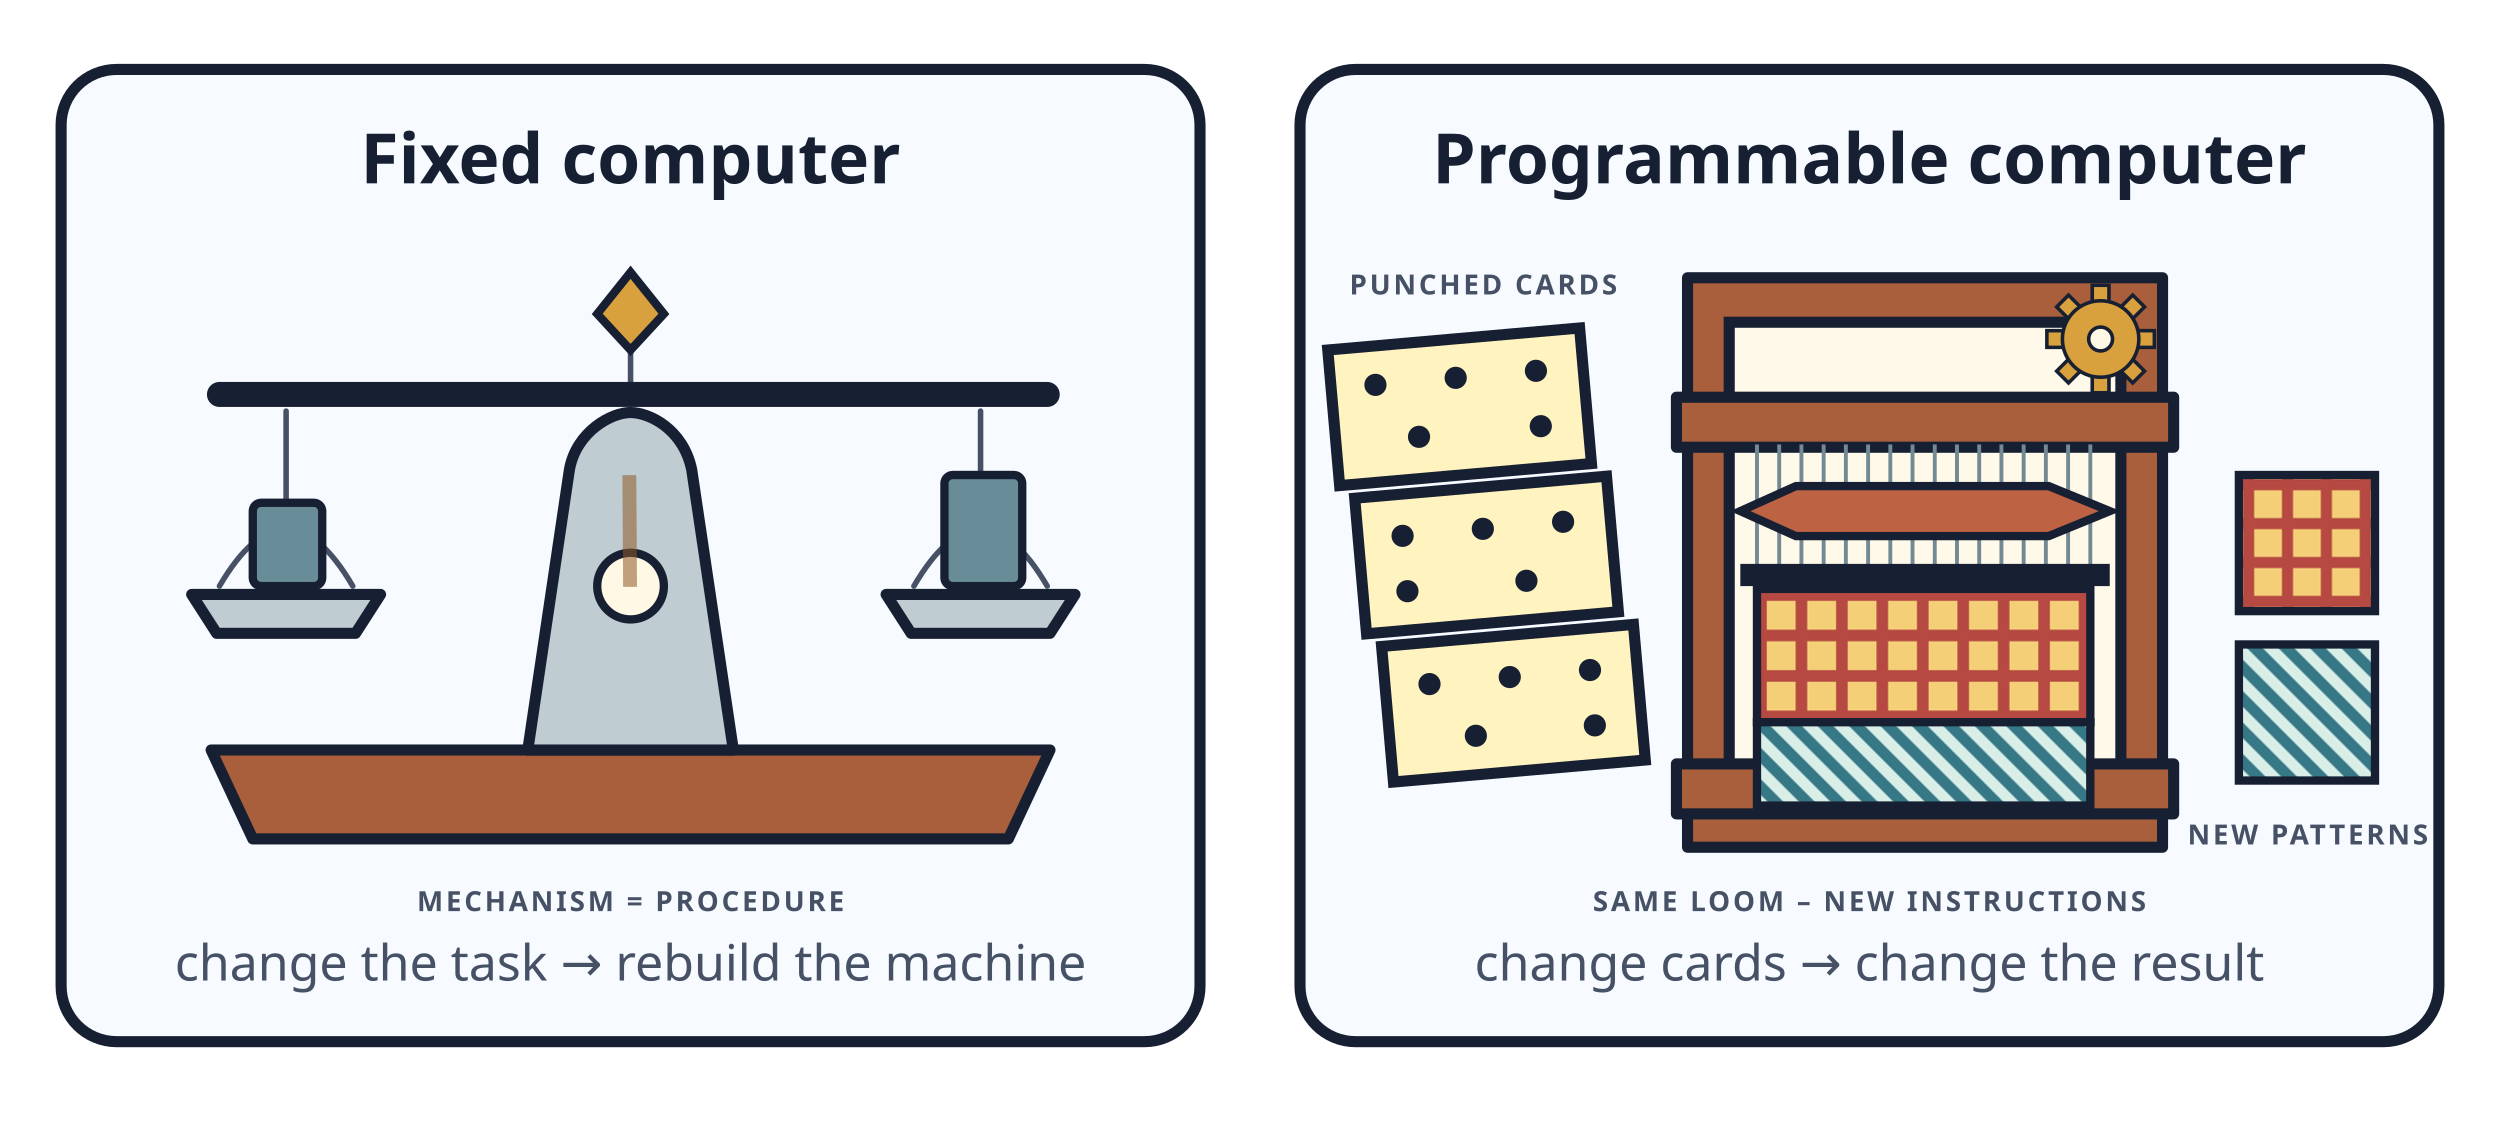
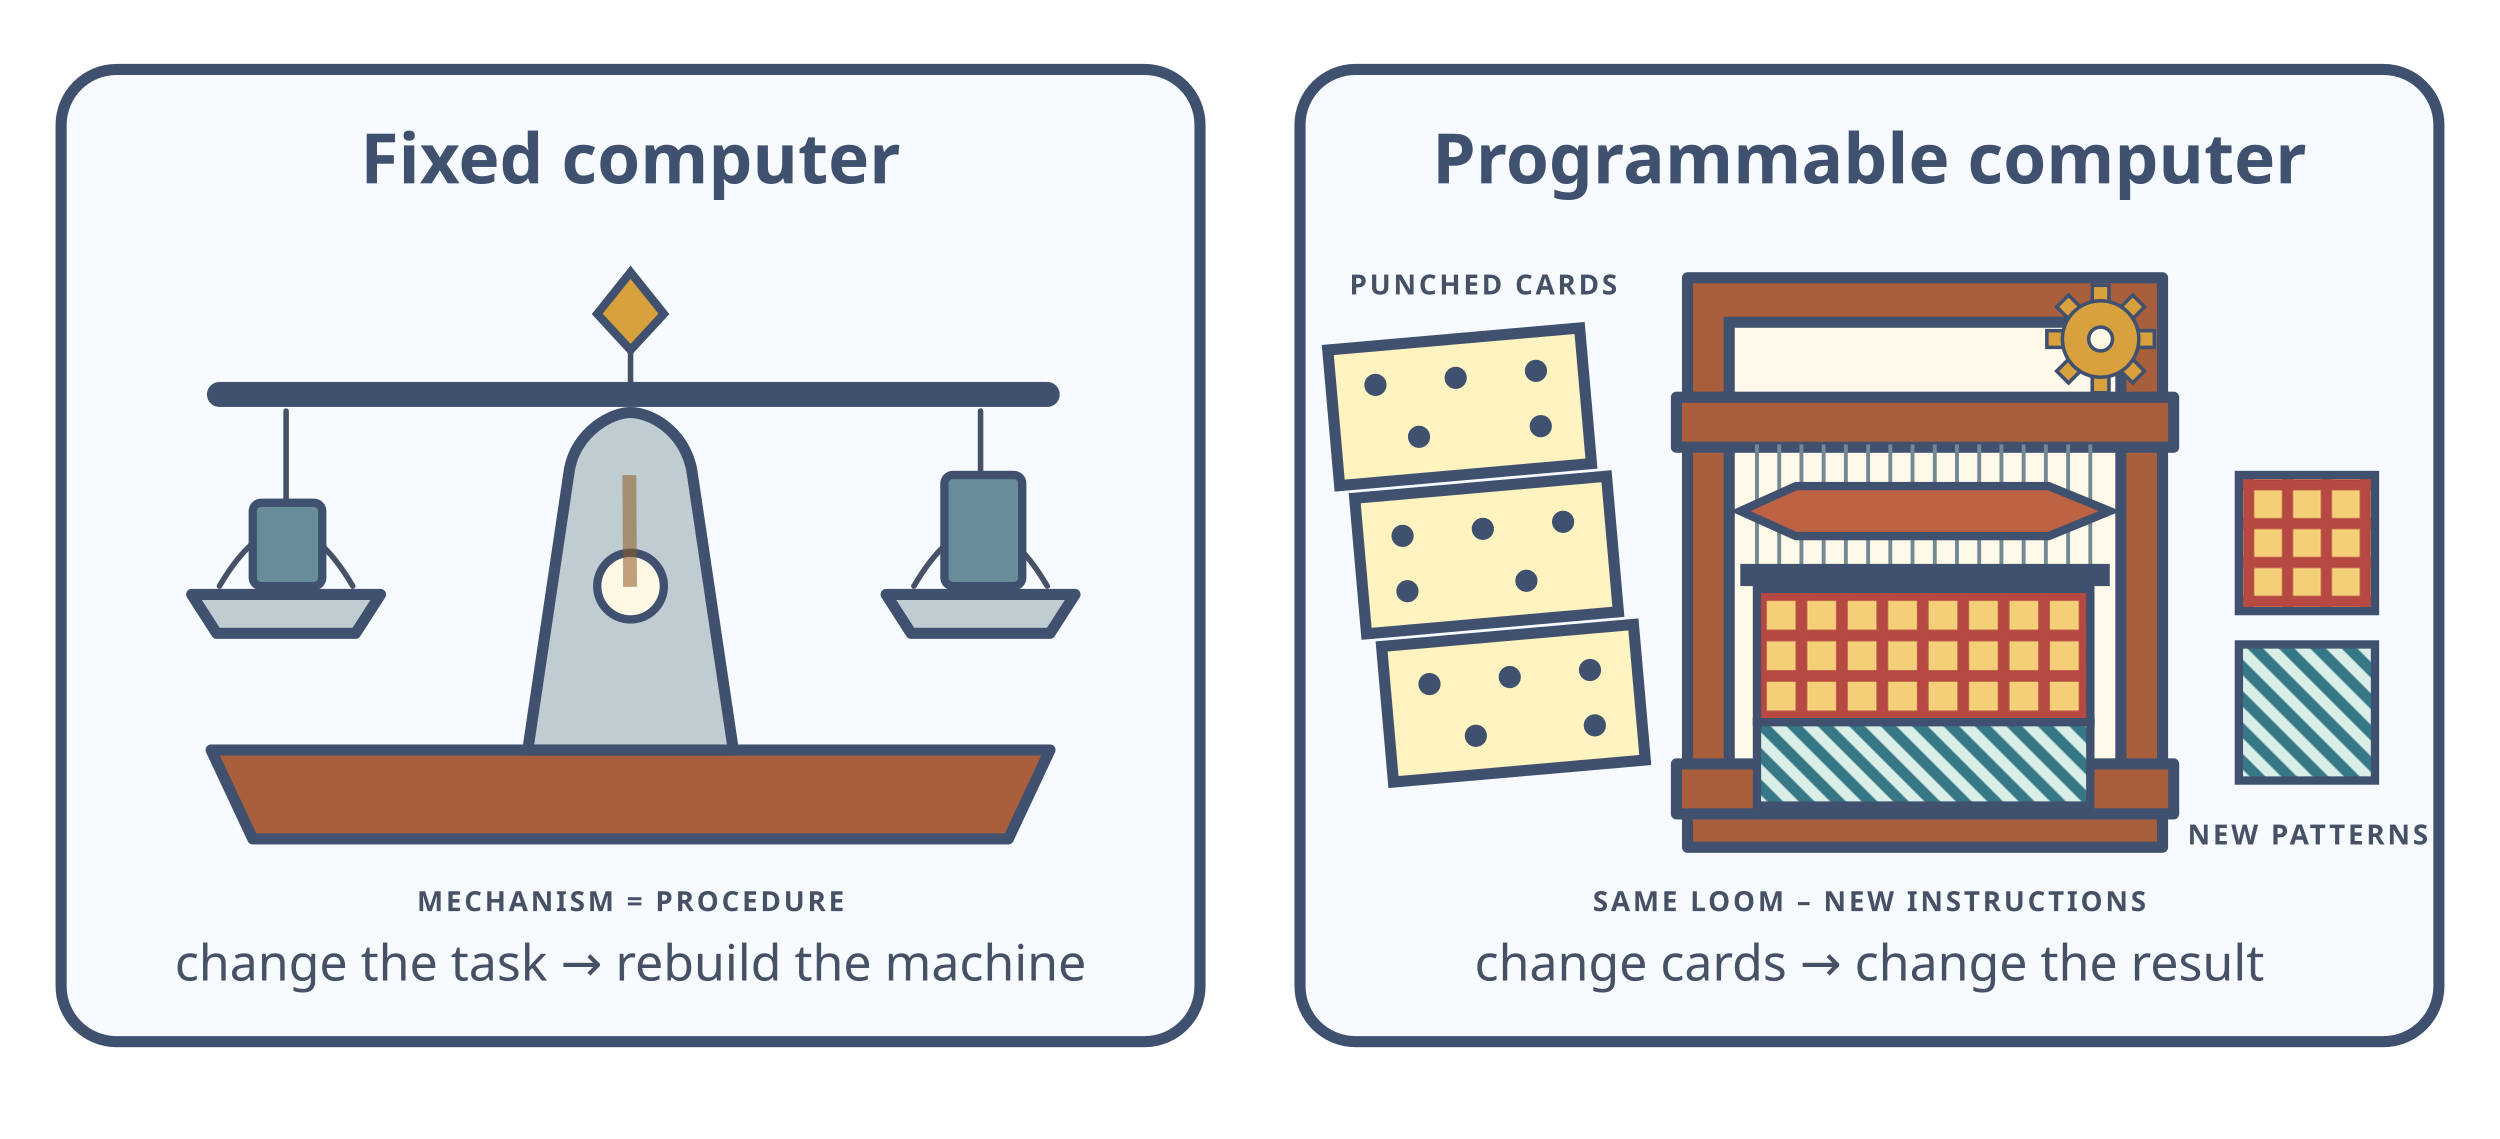
<svg xmlns="http://www.w3.org/2000/svg" xmlns:xlink="http://www.w3.org/1999/xlink" viewBox="0 0 900 410" role="img" aria-labelledby="title description" version="1.1" id="svg75">
  <defs id="defs3">
    <pattern xlink:href="#clothA" id="pattern1" patternTransform="matrix(1.04,0,0,1.04,9.169386,567.8176)" x="2.8" y="3" preserveAspectRatio="xMidYMid" />
    <marker id="arrow" viewBox="0 0 10 10" refX="9" refY="5" markerWidth="8" markerHeight="8" orient="auto">
      <path d="M0 0 10 5 0 10Z" class="ink-fill" id="path1" />
    </marker>
    <pattern id="clothA" width="14" height="14" patternUnits="userSpaceOnUse" patternTransform="translate(-3.5,-3.5)">
      <rect width="14" height="14" fill="#f4cf78" id="rect1" />
      <path d="M0 7h14M7 0v14" stroke="#b64942" stroke-width="4" id="path2" />
    </pattern>
    <pattern id="clothB" width="16" height="16" patternUnits="userSpaceOnUse" patternTransform="rotate(45)">
      <rect width="16" height="16" fill="#377887" id="rect2" />
      <path d="M0 4h16M0 12h16" stroke="#d8eee7" stroke-width="4" id="path3" />
    </pattern>
    <style id="style3">
-       .panel { fill: #f7fbff; stroke: #172033; stroke-width: 4; }
-       .machine { fill: #d9ecff; stroke: #172033; stroke-width: 5; stroke-linejoin: round; }
-       .card { fill: #fff3bf; stroke: #172033; stroke-width: 4; }
-       .line { fill: none; stroke: #172033; stroke-width: 5; stroke-linecap: round; stroke-linejoin: round; marker-end: url(#arrow); }
-       .label { fill: #172033; font: 700 25px system-ui, sans-serif; text-anchor: middle; }
+       .panel { fill: #f7fbff; stroke: #40516f; stroke-width: 4; }
+       .machine { fill: #d9ecff; stroke: #40516f; stroke-width: 5; stroke-linejoin: round; }
+       .card { fill: #fff3bf; stroke: #40516f; stroke-width: 4; }
+       .line { fill: none; stroke: #40516f; stroke-width: 5; stroke-linecap: round; stroke-linejoin: round; marker-end: url(#arrow); }
+       .label { fill: #40516f; font: 700 25px system-ui, sans-serif; text-anchor: middle; }
      .note { fill: #465166; font: 18px system-ui, sans-serif; text-anchor: middle; }
-       .hole { fill: #172033; }
-       .wood { fill: #a95f3b; stroke: #172033; stroke-width: 4; stroke-linejoin: round; }
-       .metal { fill: #bfccd2; stroke: #172033; stroke-width: 4; stroke-linejoin: round; }
-       .brass { fill: #d9a13d; stroke: #172033; stroke-width: 3; }
+       .hole { fill: #40516f; }
+       .wood { fill: #a95f3b; stroke: #40516f; stroke-width: 4; stroke-linejoin: round; }
+       .metal { fill: #bfccd2; stroke: #40516f; stroke-width: 4; stroke-linejoin: round; }
+       .brass { fill: #d9a13d; stroke: #40516f; stroke-width: 3; }
      .thread { fill: none; stroke: #738994; stroke-width: 1.4; }
      .detail { fill: none; stroke: #465166; stroke-width: 2; stroke-linecap: round; stroke-linejoin: round; }
      .tiny { fill: #465166; font: 700 10px system-ui, sans-serif; letter-spacing: 1px; text-anchor: middle; }
-       .cloth-a { fill: url(#clothA); stroke: #172033; stroke-width: 3; }
-       .cloth-b { fill: url(#clothB); stroke: #172033; stroke-width: 3; }
-       .weight { fill: #688c98; stroke: #172033; stroke-width: 3; }
-       .loom-face { fill: #fff9e9; stroke: #172033; stroke-width: 4; }
-       .beam { stroke: #172033; stroke-linecap: round; stroke-width: 9; fill: none; }
-       .shuttle { fill: #bd6242; stroke: #172033; stroke-width: 3; }
+       .cloth-a { fill: url(#clothA); stroke: #40516f; stroke-width: 3; }
+       .cloth-b { fill: url(#clothB); stroke: #40516f; stroke-width: 3; }
+       .weight { fill: #688c98; stroke: #40516f; stroke-width: 3; }
+       .loom-face { fill: #fff9e9; stroke: #40516f; stroke-width: 4; }
+       .beam { stroke: #40516f; stroke-linecap: round; stroke-width: 9; fill: none; }
+       .shuttle { fill: #bd6242; stroke: #40516f; stroke-width: 3; }
      .hub { fill: #fff8e5; }
      .spoke { opacity: .55; stroke: #8e5925; stroke-width: 5; fill: none; }
      .gold-line { stroke: #d9a13d; stroke-width: 4; fill: none; }
-       .heddle { stroke: #172033; stroke-width: 8; fill: none; }
-       .ink-fill { fill: #172033; }
+       .heddle { stroke: #40516f; stroke-width: 8; fill: none; }
+       .ink-fill { fill: #40516f; }
      /* UJNOTES_BROWSER_DARK_MODE_START */
      @media (prefers-color-scheme: dark) {
        .panel { fill: #1e2438; stroke: #d8e4f0; }
        .machine { fill: #243044; stroke: #d8e4f0; }
        .card { fill: #3d3420; stroke: #d8e4f0; }
        .line, .beam, .heddle { stroke: #d8e4f0; }
        .label, .hole, .ink-fill { fill: #d8e4f0; }
        .note, .tiny { fill: #9aabbe; }
        .wood { fill: #8a4e32; stroke: #d8e4f0; }
        .metal { fill: #6a7a84; stroke: #d8e4f0; }
        .brass { fill: #e0b056; stroke: #d8e4f0; }
        .thread { stroke: #8aa0b0; }
        .detail { stroke: #9aabbe; }
        .cloth-a, .cloth-b { stroke: #d8e4f0; }
        .weight { fill: #7ea0ac; stroke: #d8e4f0; }
        .loom-face { fill: #2a3148; stroke: #d8e4f0; }
        .shuttle { fill: #c56e4e; stroke: #d8e4f0; }
        .hub { fill: #3a3424; }
        .spoke, .gold-line { stroke: #e0b056; }
        #clothA rect { fill: #c9a65a; }
        #clothA path { stroke: #e07a72; }
        #clothB rect { fill: #4a9aaa; }
        #clothB path { stroke: #cfeee6; }
      }
      /* UJNOTES_BROWSER_DARK_MODE_END */
    </style>
  </defs>
  <rect class="panel" x="22" y="25" width="410" height="350" rx="20" id="rect3" />
  <rect class="panel" x="468" y="25" width="410" height="350" rx="20" id="rect4" />
  <text class="label" x="227" y="66" id="text4">Fixed computer</text>
  <text class="label" x="673" y="66" id="text5">Programmable computer</text>
  <g id="g36">
    <path class="wood" d="M76 270h302l-15 32H91Z" id="path5" />
    <path class="metal" d="m 205,169 c 2.519,-13.739 15.244,-20.542 22,-20.497 6.712,0.044 18.906,5.862 22,20.497 l 15,101 h -74 z" id="path6" />
    <path class="detail" d="m 227,108.853 v 34.14" id="path7" />
    <path class="beam" d="M79 142h298" id="path8" />
    <path class="detail" d="M103 148v66M353 148v66" id="path10" />
    <path class="metal" d="M69 214h68l-9 14H78ZM319 214h68l-9 14h-50Z" id="path11" />
    <path class="detail" d="M79 211q24-41 48 0M329 211q24-41 48 0" id="path12" />
    <rect x="91" y="181" width="25" height="30" rx="3" class="weight" id="rect12" />
    <rect x="340" y="171" width="28" height="40" rx="3" class="weight" id="rect13" />
    <g transform="translate(227 211)" id="g27">
      <g class="brass" id="g26">
        <circle r="12" class="hub" id="circle26" />
      </g>
      <path d="M -0.438,-39.944 -0.177,0.271" class="spoke" id="path26" />
    </g>
    <path class="brass" d="M215 113 227 98l12 15-12 13Z" id="path36" />
  </g>
  <text class="tiny" x="227" y="328" id="text36" style="font-style:normal;font-variant:normal;font-weight:700;font-stretch:normal;font-size:10px;line-height:normal;font-family:system-ui, sans-serif">MECHANISM = PROCEDURE</text>
  <text class="note" x="227" y="353" id="text37" style="font-style:normal;font-variant:normal;font-weight:normal;font-stretch:normal;font-size:18px;line-height:normal;font-family:system-ui, sans-serif">change the task → rebuild the machine</text>
  <g transform="rotate(-5,1681.938,-5411)" id="g52">
    <path class="card" d="M 0,0 H 91 V 49 H 0 Z m 5,54 h 91 v 49 H 5 Z m 5,54 h 91 v 49 H 10 Z" id="path37" />
    <g class="hole" id="g51">
      <circle cx="16" cy="14" r="4" id="circle37" />
      <circle cx="45" cy="14" r="4" id="circle38" />
      <circle cx="74" cy="14" r="4" id="circle39" />
      <circle cx="30" cy="34" r="4" id="circle40" />
      <circle cx="74" cy="34" r="4" id="circle41" />
      <circle cx="21" cy="69" r="4" id="circle42" />
      <circle cx="50" cy="69" r="4" id="circle43" />
      <circle cx="79" cy="69" r="4" id="circle44" />
      <circle cx="21" cy="89" r="4" id="circle45" />
      <circle cx="64" cy="89" r="4" id="circle46" />
      <circle cx="26" cy="123" r="4" id="circle47" />
      <circle cx="55" cy="123" r="4" id="circle48" />
      <circle cx="84" cy="123" r="4" id="circle49" />
      <circle cx="41" cy="143" r="4" id="circle50" />
      <circle cx="84" cy="143" r="4" id="circle51" />
    </g>
  </g>
  <g id="g70" transform="translate(-11.4865)">
    <path class="wood" d="M 619,100 H 790 V 305 H 619 Z" id="path53" />
    <path d="M 634,116 H 775 V 290 H 634 Z" class="loom-face" id="path54" />
    <path class="wood" d="m 615,143 h 179 v 18 H 615 Z m 0,132 h 179 v 18 H 615 Z" id="path55" />
    <g class="thread" id="g56">
      <path d="m 644,160 v 111 m 8,-111 v 111 m 8,-111 v 111 m 8,-111 v 111 m 8,-111 v 111 m 8,-111 v 111 m 8,-111 v 111 m 8,-111 v 111 m 8,-111 v 111 m 8,-111 v 111 m 8,-111 v 111 m 8,-111 v 111 m 8,-111 v 111 m 8,-111 v 111 m 8,-111 v 111 m 8,-111 v 111" id="path56" />
    </g>
    <path d="M 638,207 H 771" class="heddle" id="path57" />
    <path class="cloth-a" d="m 644,212 h 120 v 48 H 644 Z" id="path58" style="fill:url(#pattern1)" />
    <path class="cloth-b" d="m 644,260 h 120 v 30 H 644 Z" id="path59" />
    <path d="M 641,184 H 768" class="gold-line" id="path60" />
    <path d="m 658,175 h 91 l 22,9 -22,9 h -91 l -20,-9 z" class="shuttle" id="path61" />
    <g transform="matrix(0.43,0,0,0.43,767.707,122.0442)" class="brass" id="g69">
      <rect x="-7" y="-45" width="14" height="18" id="rect61" />
      <rect x="-7" y="-45" width="14" height="18" transform="rotate(45)" id="rect62" />
      <rect x="-7" y="-45" width="14" height="18" transform="rotate(90)" id="rect63" />
      <rect x="-7" y="-45" width="14" height="18" transform="rotate(135)" id="rect64" />
      <rect x="-7" y="-45" width="14" height="18" transform="scale(-1)" id="rect65" />
      <rect x="-7" y="-45" width="14" height="18" transform="rotate(-135)" id="rect66" />
      <rect x="-7" y="-45" width="14" height="18" transform="rotate(-90)" id="rect67" />
      <rect x="-7" y="-45" width="14" height="18" transform="rotate(-45)" id="rect68" />
      <circle r="32" id="circle68" cx="0" cy="0" />
      <circle r="10" class="hub" id="circle69" cx="0" cy="0" />
    </g>
  </g>
  <g transform="translate(806 171)" id="g71">
    <path class="cloth-a" d="M0 0h49v49H0Z" id="path70" />
    <path class="cloth-b" d="M0 61h49v49H0Z" id="path71" />
  </g>
  <text class="tiny" x="534" y="106" id="text72" style="font-style:normal;font-variant:normal;font-weight:700;font-stretch:normal;font-size:10px;line-height:normal;font-family:system-ui, sans-serif">PUNCHED CARDS</text>
  <text class="tiny" x="830.818" y="304" id="text73" style="font-style:normal;font-variant:normal;font-weight:700;font-stretch:normal;font-size:10px;line-height:normal;font-family:system-ui, sans-serif">NEW PATTERNS</text>
  <text class="tiny" x="673" y="328" id="text74" style="font-style:normal;font-variant:normal;font-weight:700;font-stretch:normal;font-size:10px;line-height:normal;font-family:system-ui, sans-serif">SAME LOOM – NEW INSTRUCTIONS</text>
  <text class="note" x="673" y="353" id="text75" style="font-style:normal;font-variant:normal;font-weight:normal;font-stretch:normal;font-size:18px;line-height:normal;font-family:system-ui, sans-serif">change cards → change the result</text>
</svg>
